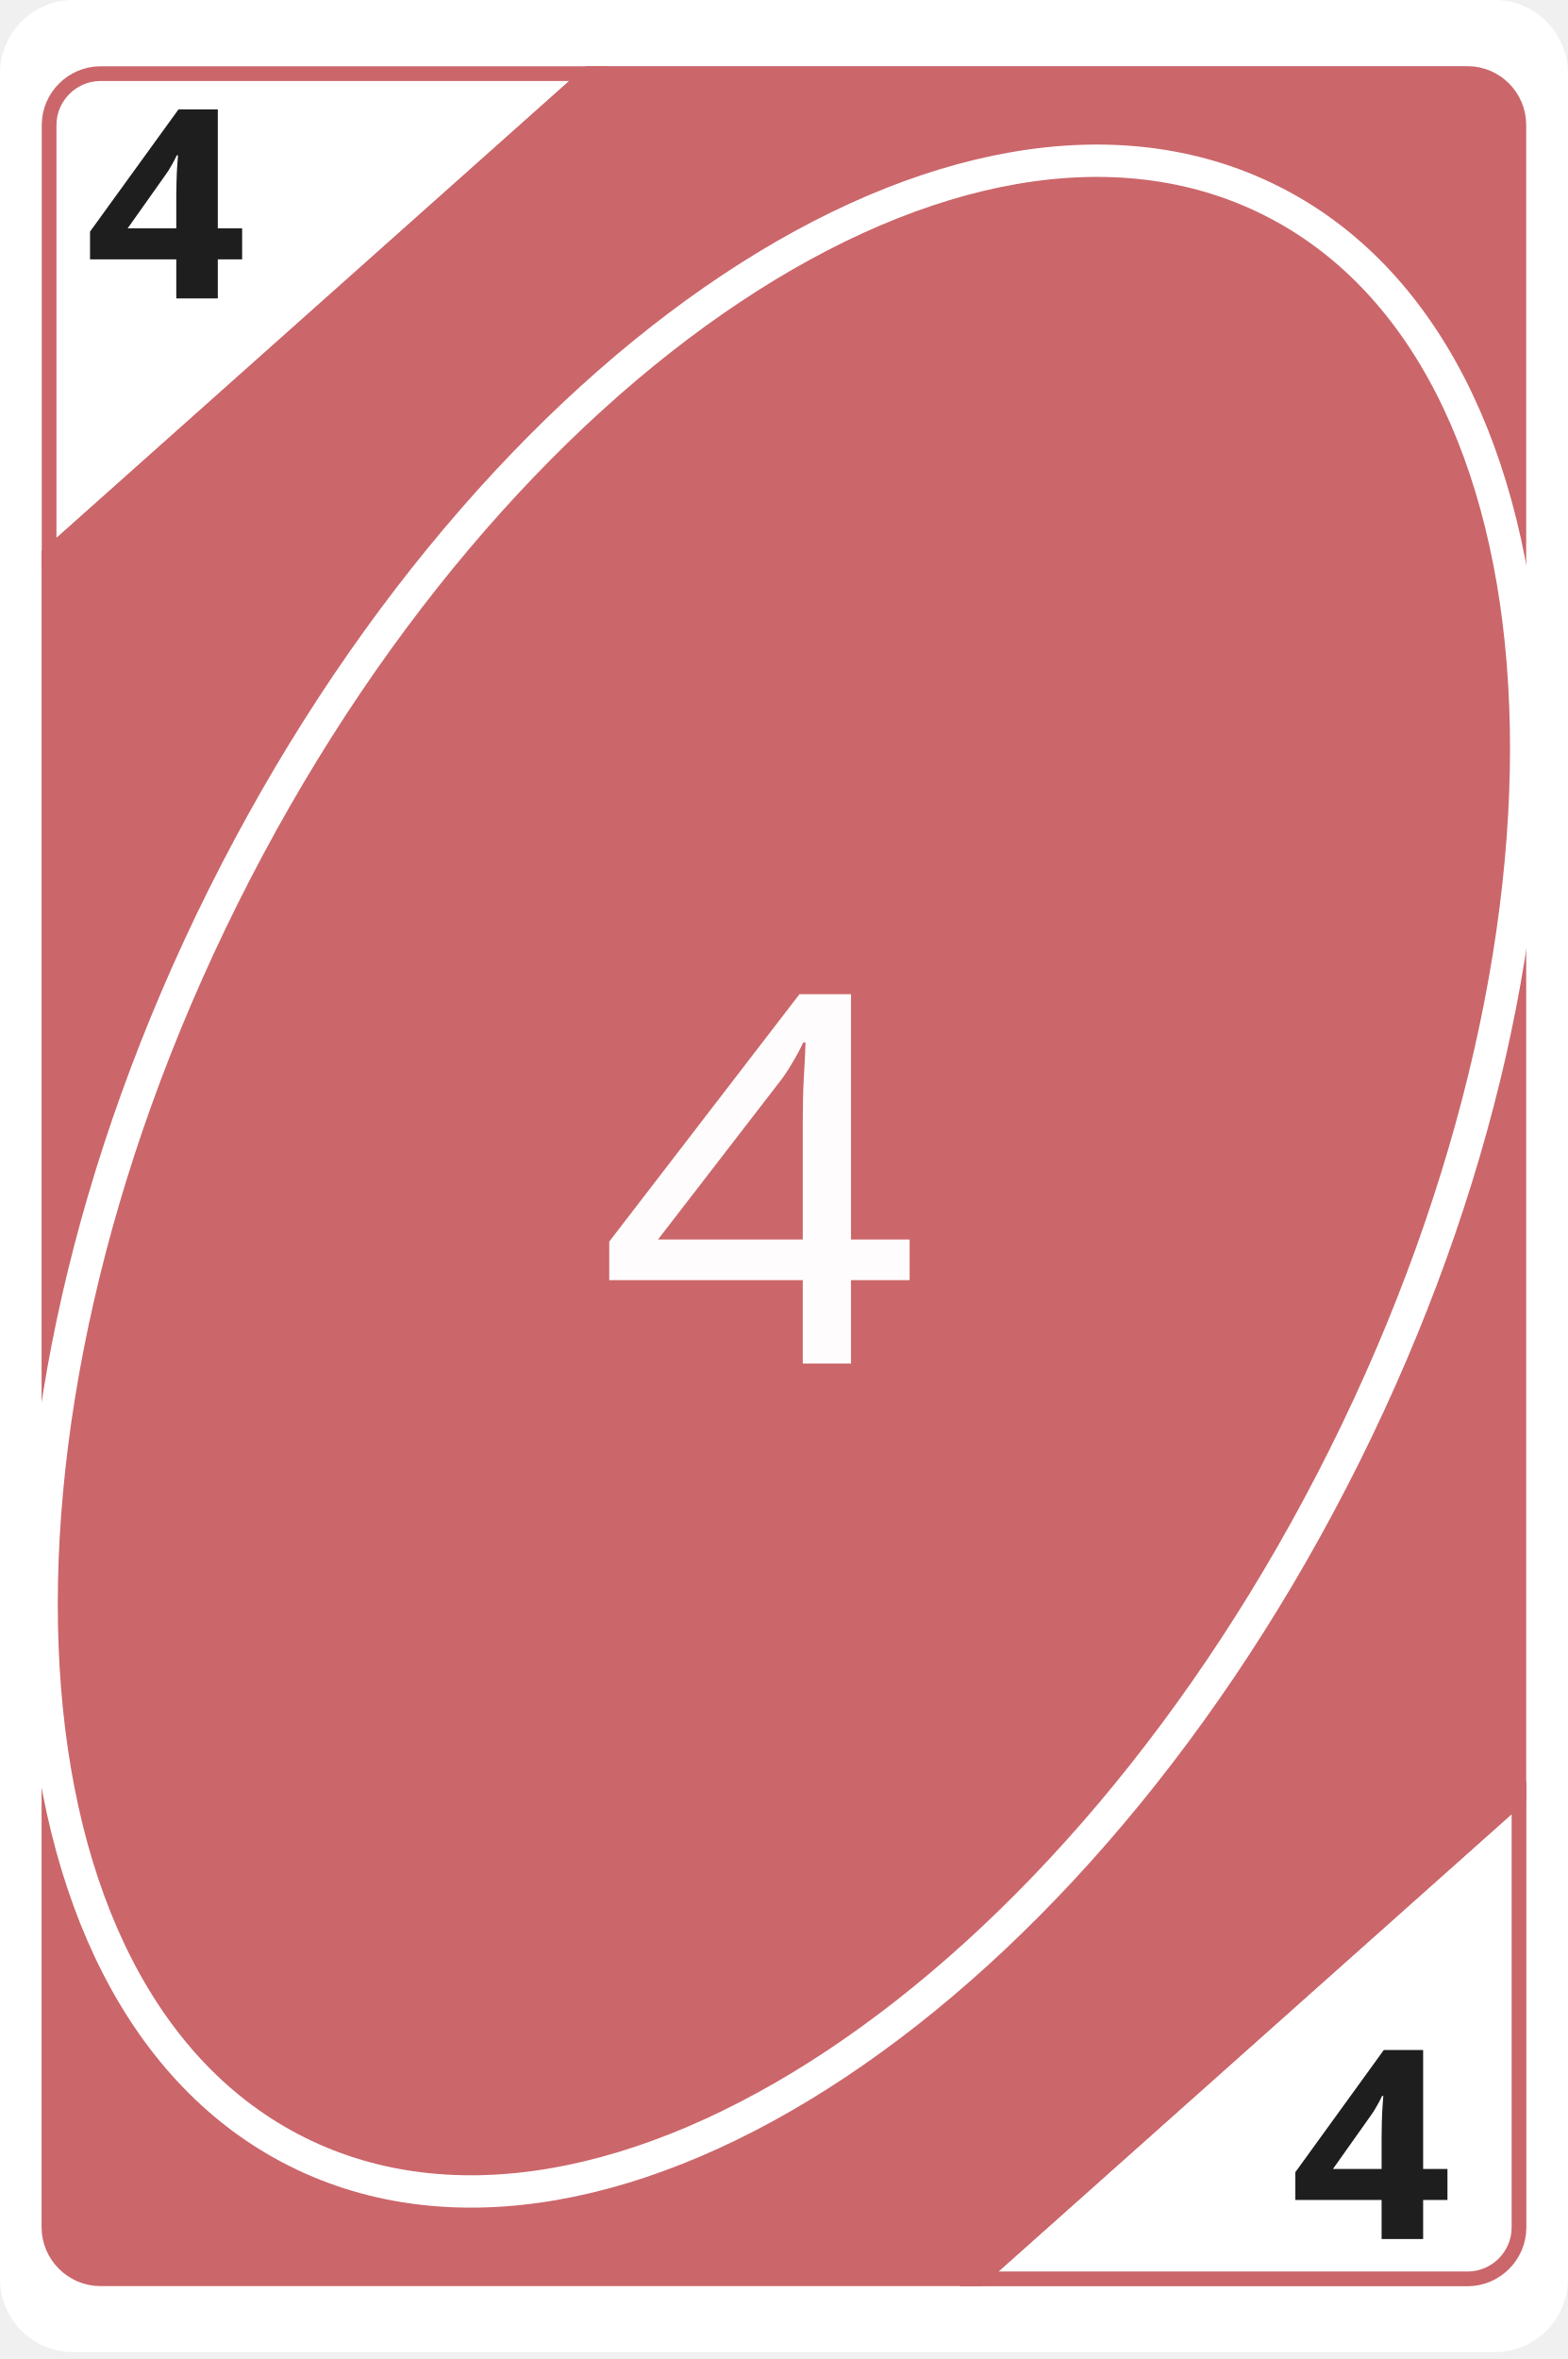
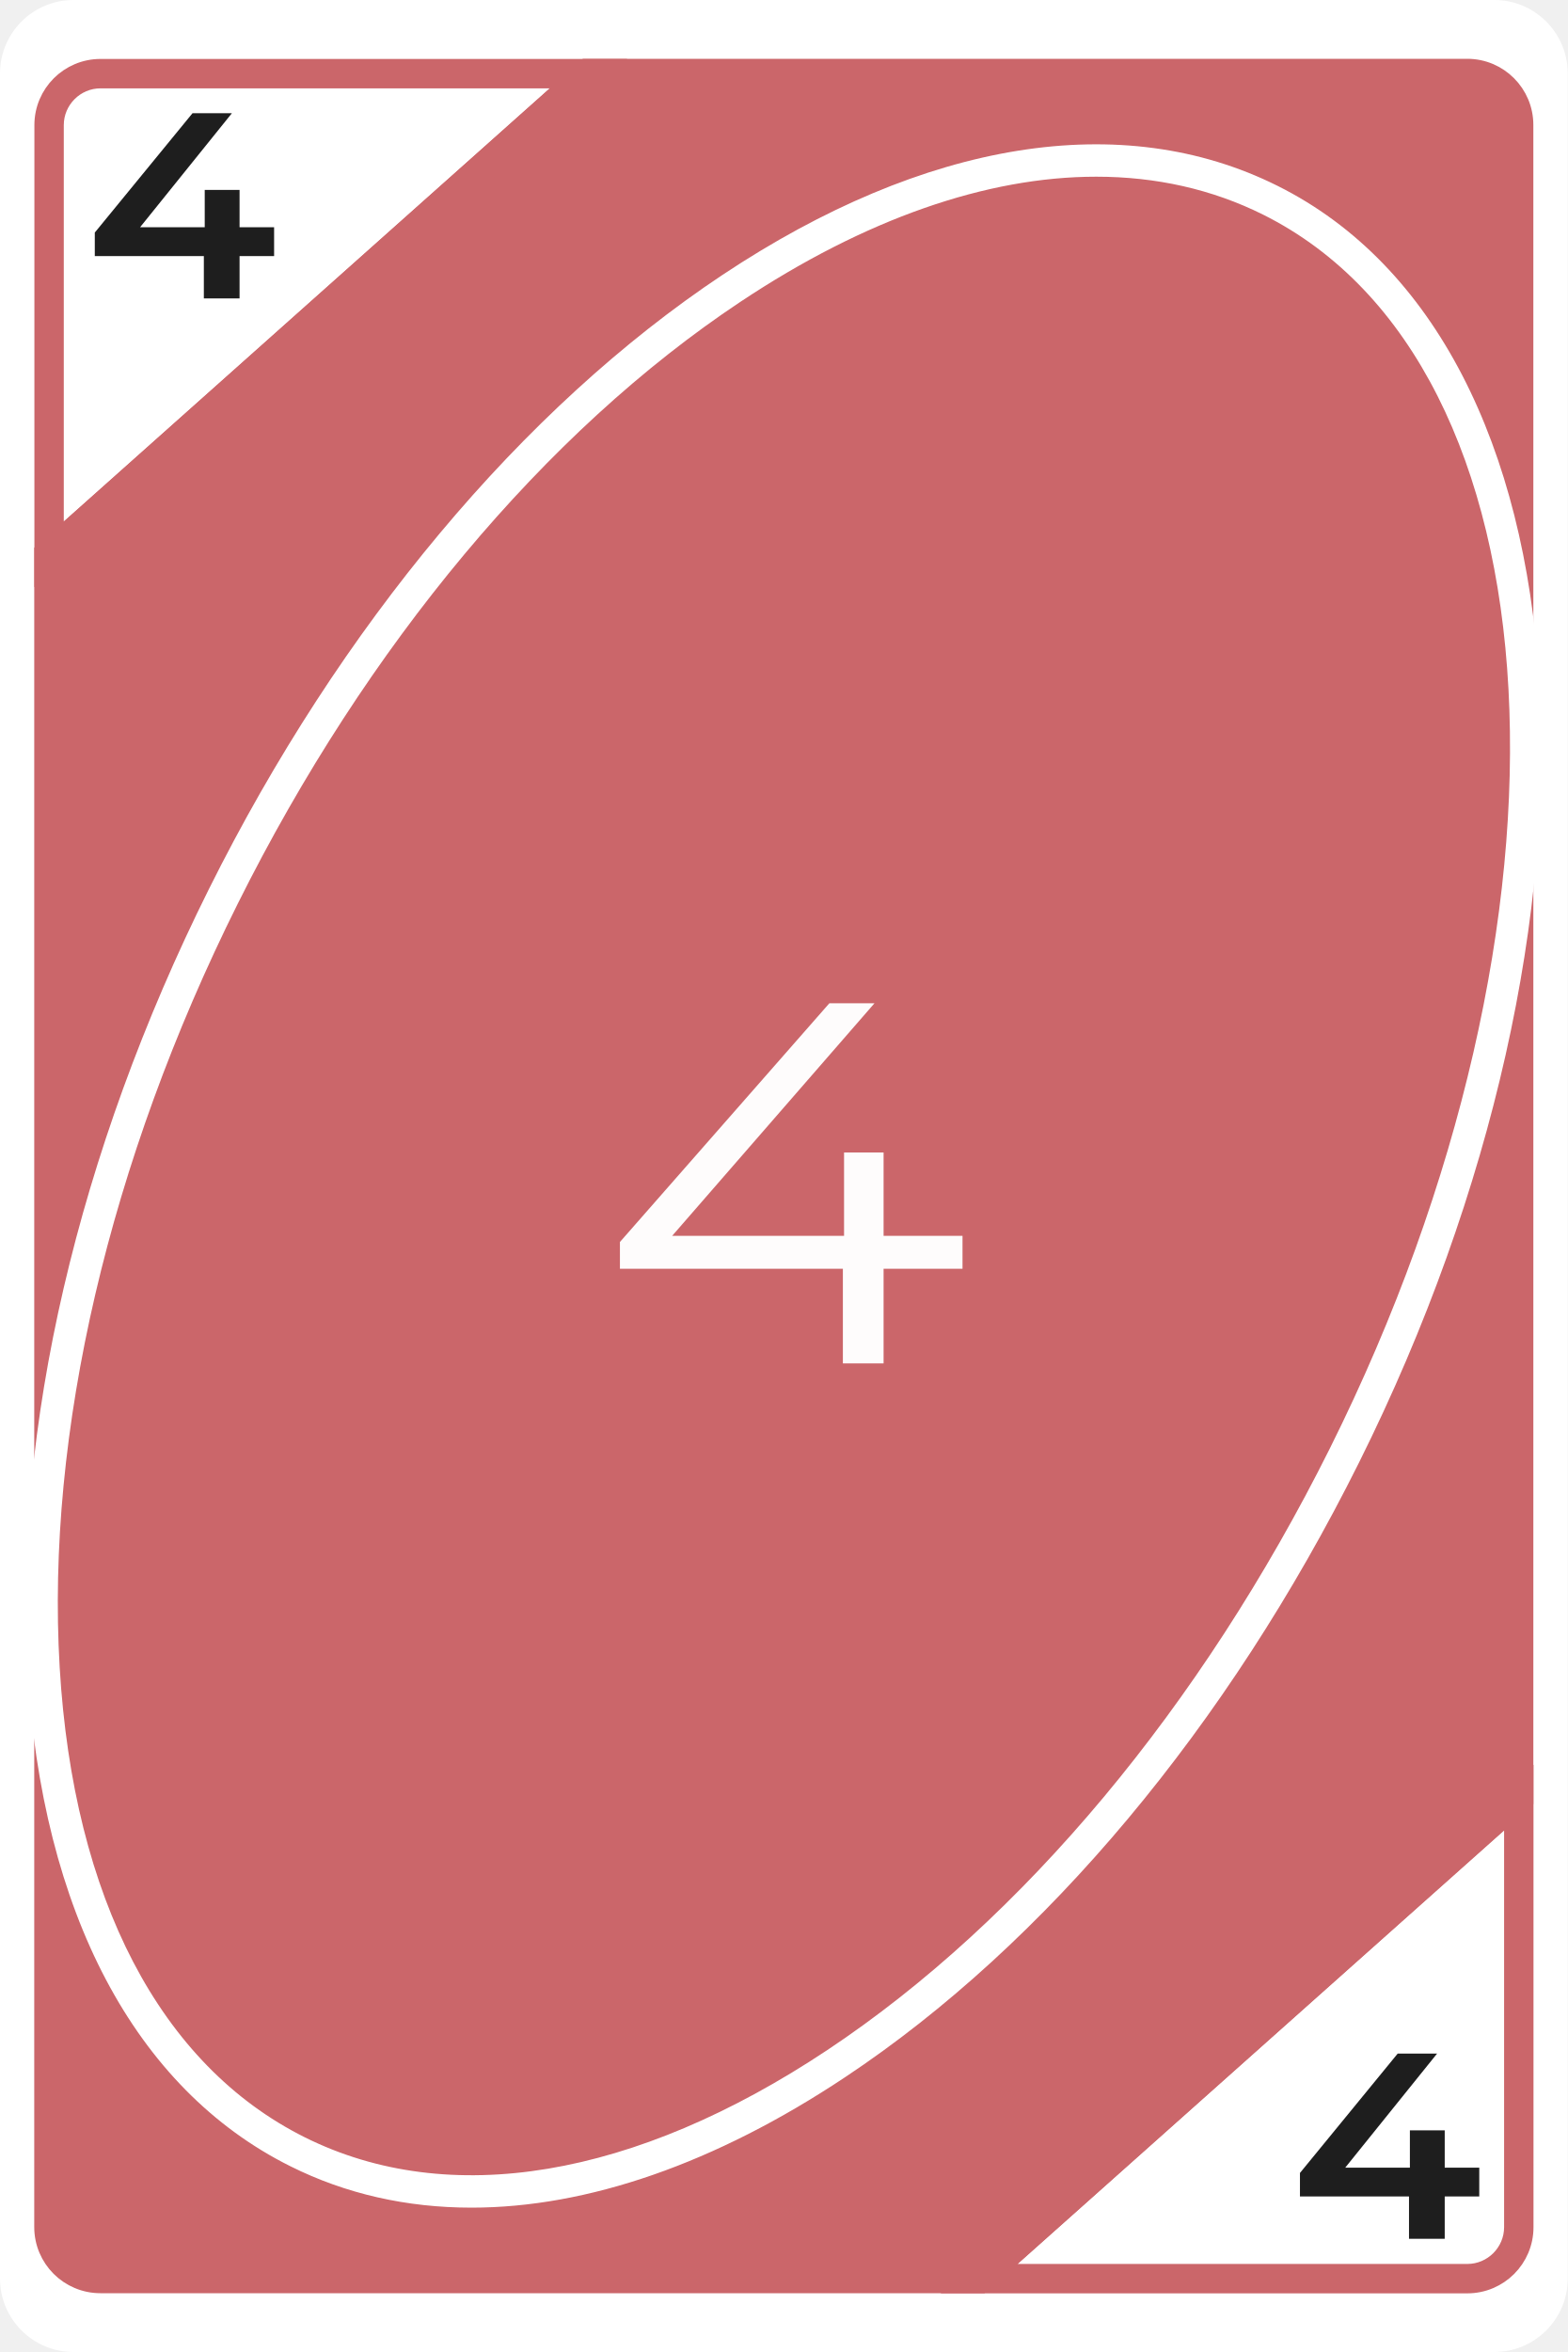
- <svg xmlns="http://www.w3.org/2000/svg" id="Layer_2" data-name="Layer 2" viewBox="0 0 106.67 160.46">
+ <svg xmlns="http://www.w3.org/2000/svg" id="Layer_2" data-name="Layer 2" viewBox="0 0 106.67 160">
  <defs>
    <style>
      .cls-1 {
-         fill: #1e1e1e;
-         font-family: Montserrat-SemiBold, Montserrat;
-         font-size: 18px;
-         font-variation-settings: 'wght' 600;
-         font-weight: 600;
+         opacity: .98;
      }

      .cls-2 {
+         fill: #fff;
+       }
+ 
+       .cls-2, .cls-3 {
        stroke-width: 0px;
      }

-       .cls-2, .cls-3 {
-         fill: #fff;
+       .cls-3 {
+         fill: #1e1e1e;
      }

-       .cls-3 {
-         font-family: Montserrat-Regular, Montserrat;
-         font-size: 35px;
-         font-variation-settings: 'wght' 400;
-         opacity: .98;
-       }
- 
-       .cls-4, .cls-5 {
-         fill: none;
-       }
- 
-       .cls-4, .cls-5, .cls-6 {
+       .cls-4 {
+         fill: #cb666a;
+         stroke: #cb666a;
        stroke-miterlimit: 10;
-       }
- 
-       .cls-4, .cls-6 {
-         stroke: #cb666a;
-       }
- 
-       .cls-5 {
-         stroke: #fff;
-         stroke-width: 2.2px;
-       }
- 
-       .cls-6 {
-         fill: #cb666a;
      }
    </style>
  </defs>
  <g id="Layer_1-2" data-name="Layer 1">
    <g>
      <g>
        <rect class="cls-2" x="0" y="0" width="106.67" height="160" rx="5" ry="5" />
        <g>
-           <path class="cls-4" d="M103.34,122.29v29.22c0,1.92-1.57,3.5-3.5,3.5h-33.22l36.72-32.72Z" />
-           <path class="cls-4" d="M6.84,5.01h33.21L3.34,37.72V8.51c0-1.93,1.58-3.5,3.5-3.5Z" />
+           <path class="cls-4" d="M99.84,155.51h-34.53l38.53-34.34v30.34c0,2.21-1.79,4-4,4ZM67.93,154.51h31.91c1.65,0,3-1.35,3-3v-28.1l-34.91,31.1Z" />
+           <path class="cls-4" d="M2.84,38.83V8.51c0-2.21,1.79-4,4-4h34.52L2.84,38.83ZM6.84,5.51c-1.65,0-3,1.35-3,3v28.09L38.73,5.51H6.84Z" />
        </g>
-         <path class="cls-6" d="M103.33,8.5v113.78l-36.72,32.72H6.83c-1.92,0-3.5-1.58-3.5-3.5V37.71L40.04,5h59.79c1.93,0,3.5,1.57,3.5,3.5Z" />
-         <ellipse class="cls-5" cx="53.33" cy="80" rx="74.17" ry="42.62" transform="translate(-42.06 92.03) rotate(-63.5)" />
+         <g>
+           <path class="cls-4" d="M103.33,8.5v113.78l-36.72,32.72H6.83c-1.92,0-3.5-1.58-3.5-3.5V37.71L40.04,5h59.79c1.93,0,3.5,1.57,3.5,3.5Z" />
+           <path class="cls-4" d="M66.8,155.5H6.83c-2.21,0-4-1.79-4-4V37.49l.17-.15L39.85,4.5h59.98c2.21,0,4,1.79,4,4v114l-.17.15-36.86,32.85ZM3.83,37.94v113.57c0,1.65,1.35,3,3,3h59.59l36.41-32.44V8.5c0-1.65-1.35-3-3-3h-59.6L3.83,37.94Z" />
+         </g>
+         <path class="cls-2" d="M32.08,150.18c-4.4,0-8.55-.93-12.33-2.82h0c-10.55-5.26-16.91-17.27-17.88-33.81-.96-16.32,3.42-35.16,12.34-53.06S35.55,27.75,49.16,18.7c13.79-9.17,27.2-11.33,37.76-6.06,21.57,10.75,24.06,49.72,5.54,86.87-8.92,17.9-21.33,32.74-34.95,41.79-8.85,5.89-17.55,8.88-25.43,8.88ZM74.59,12.02c-7.45,0-15.73,2.87-24.21,8.51-13.3,8.84-25.44,23.38-34.2,40.94S3.12,97.49,4.06,113.42c.93,15.72,6.85,27.07,16.67,31.97h0c9.82,4.9,22.45,2.79,35.56-5.93,13.3-8.84,25.44-23.38,34.2-40.94,17.98-36.06,15.93-73.7-4.55-83.92-3.47-1.73-7.29-2.58-11.35-2.58Z" />
      </g>
-       <text class="cls-3" transform="translate(40.64 92.75) scale(1.1 1)">
-         <tspan x="0" y="0">4</tspan>
-       </text>
-       <text class="cls-1" transform="translate(5.79 20.3) scale(1.07 1)">
-         <tspan x="0" y="0">4</tspan>
-       </text>
-       <text class="cls-1" transform="translate(87.79 152.3) scale(1.07 1)">
-         <tspan x="0" y="0">4</tspan>
-       </text>
+       <g class="cls-1">
+         <path class="cls-2" d="M42.18,86.31v-1.82l14.25-16.24h3.07l-14.13,16.24-1.5-.42h21.62v2.24h-23.31ZM57.35,92.75v-6.44l.08-2.24v-5.67h2.69v14.35h-2.76Z" />
+       </g>
+       <path class="cls-3" d="M6.45,17.42v-1.6l6.65-8.12h2.68l-6.54,8.12-1.27-.36h10.68v1.96H6.45ZM13.87,20.3v-2.88l.06-1.96v-2.54h2.37v7.38h-2.43Z" />
+       <path class="cls-3" d="M88.45,149.42v-1.6l6.65-8.12h2.68l-6.54,8.12-1.27-.36h10.68v1.96h-12.21ZM95.87,152.3v-2.88l.06-1.96v-2.54h2.37v7.38h-2.43Z" />
    </g>
  </g>
</svg>
